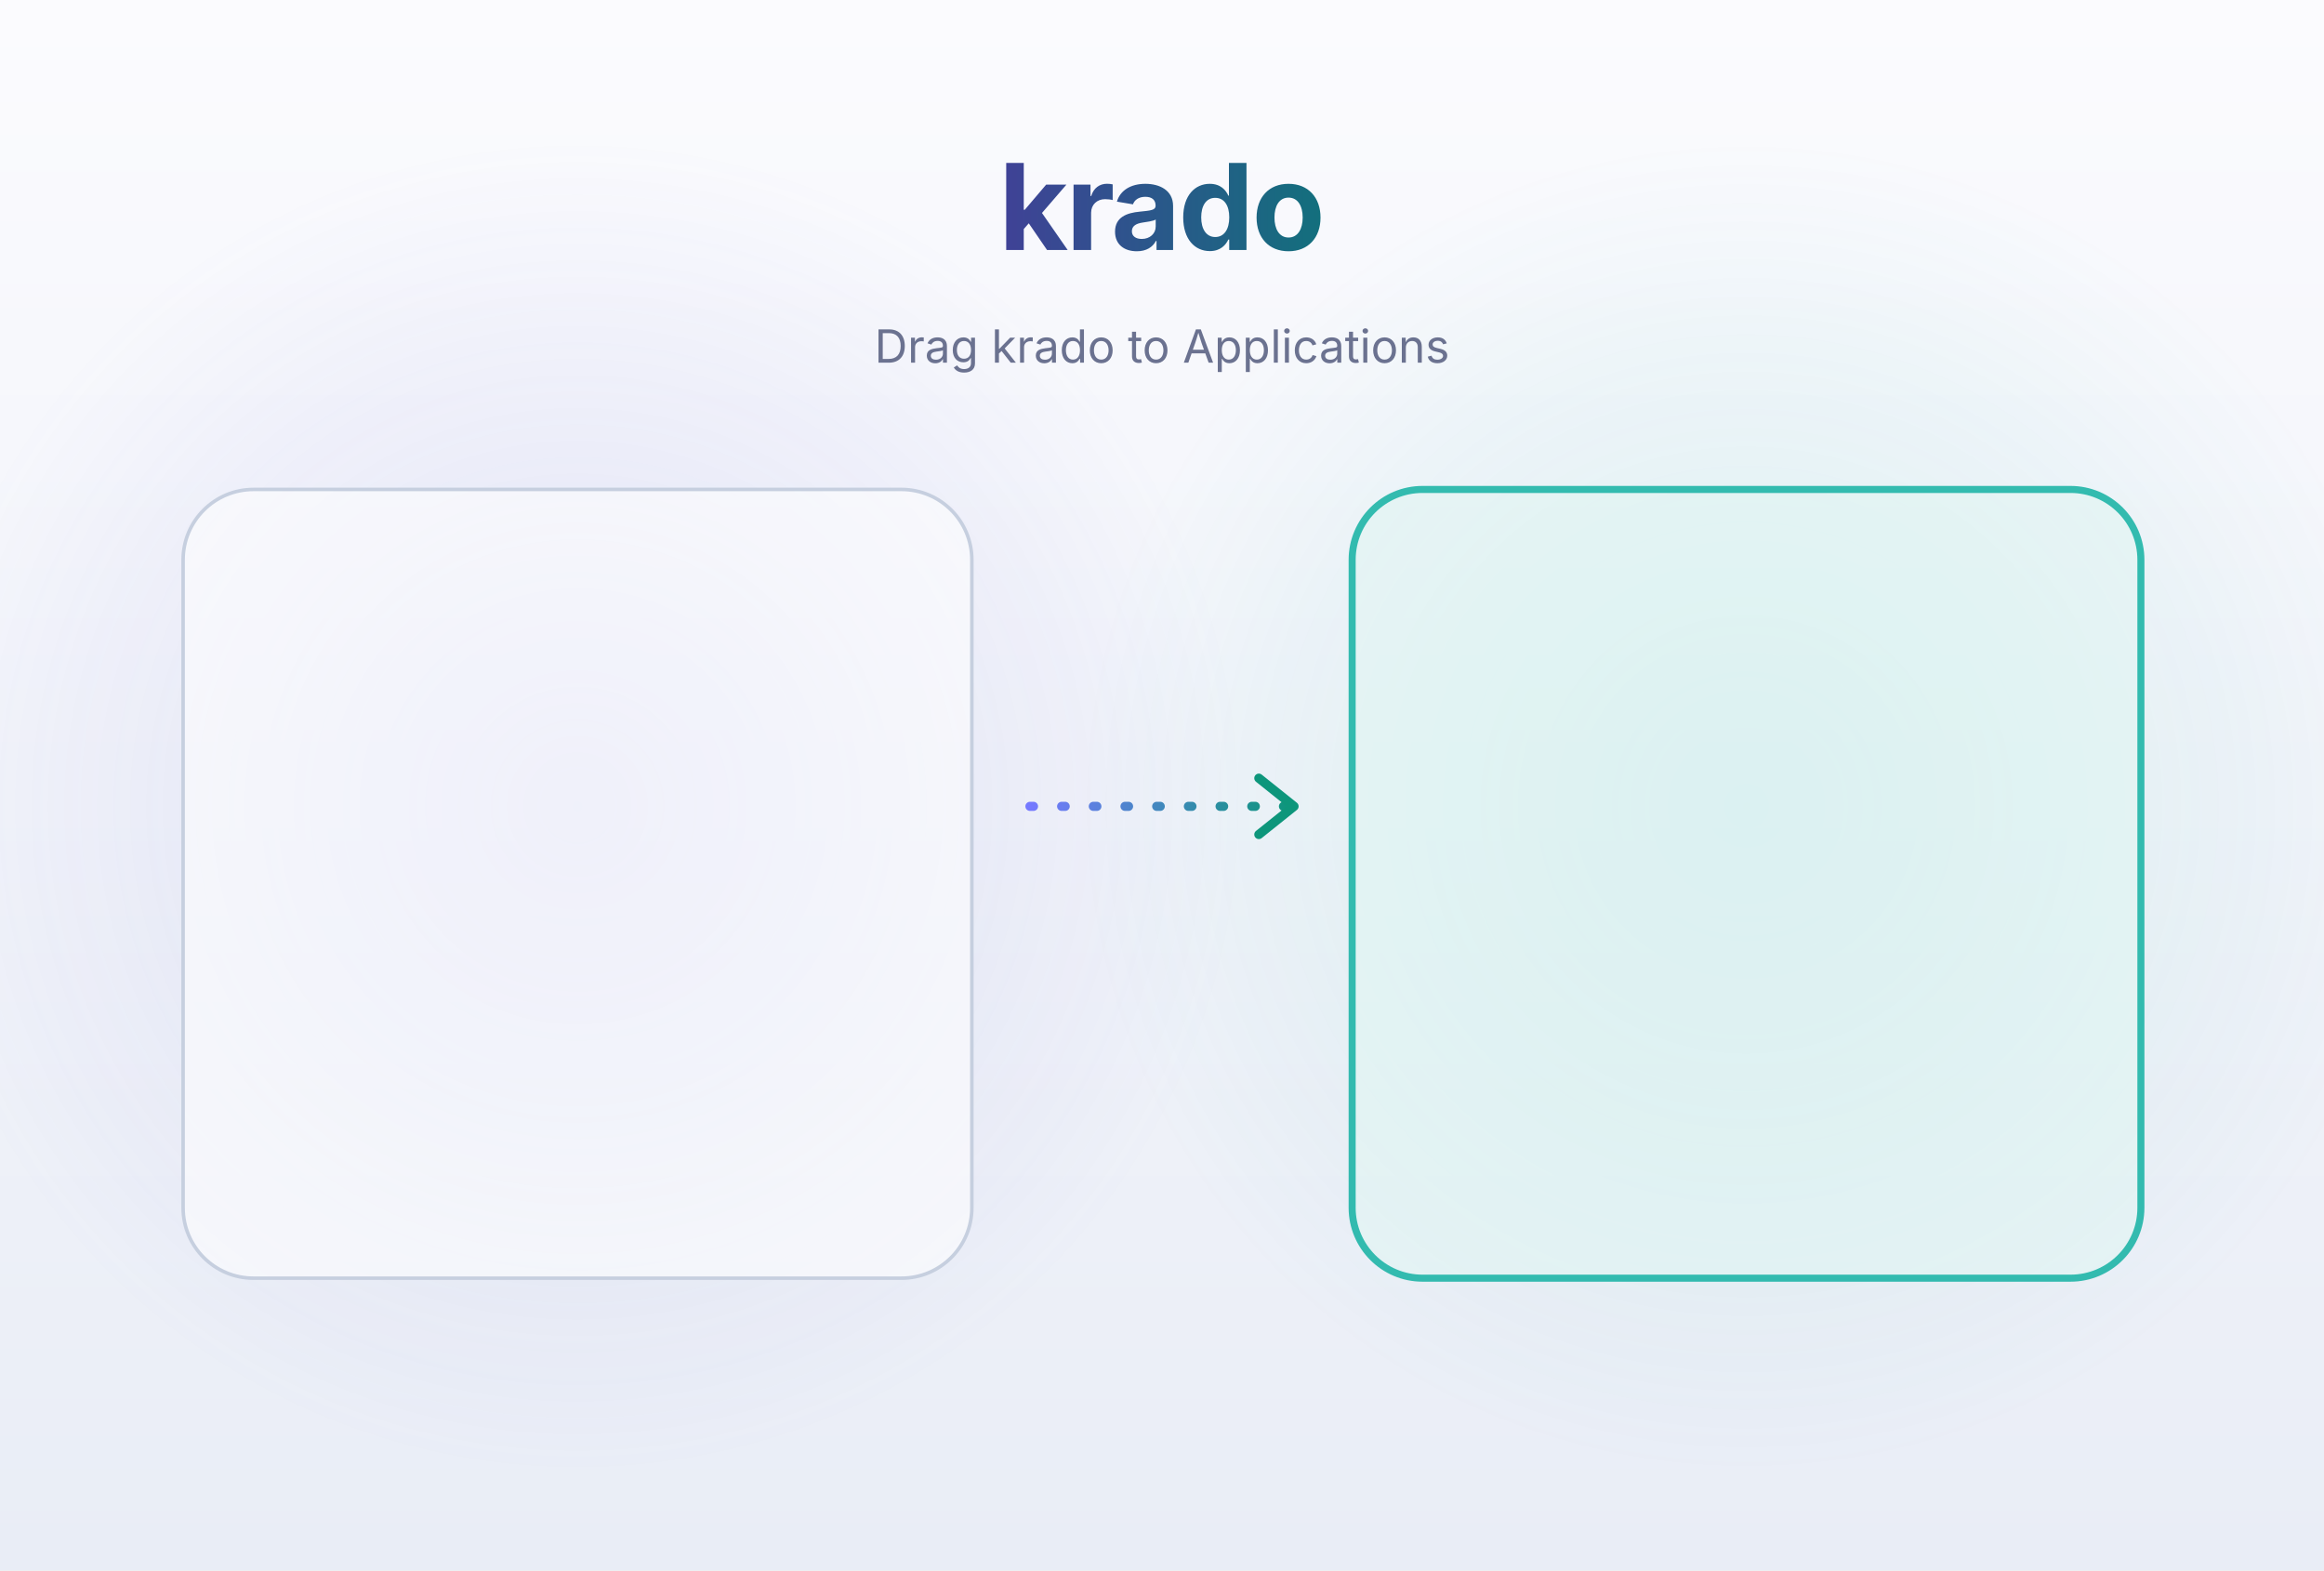
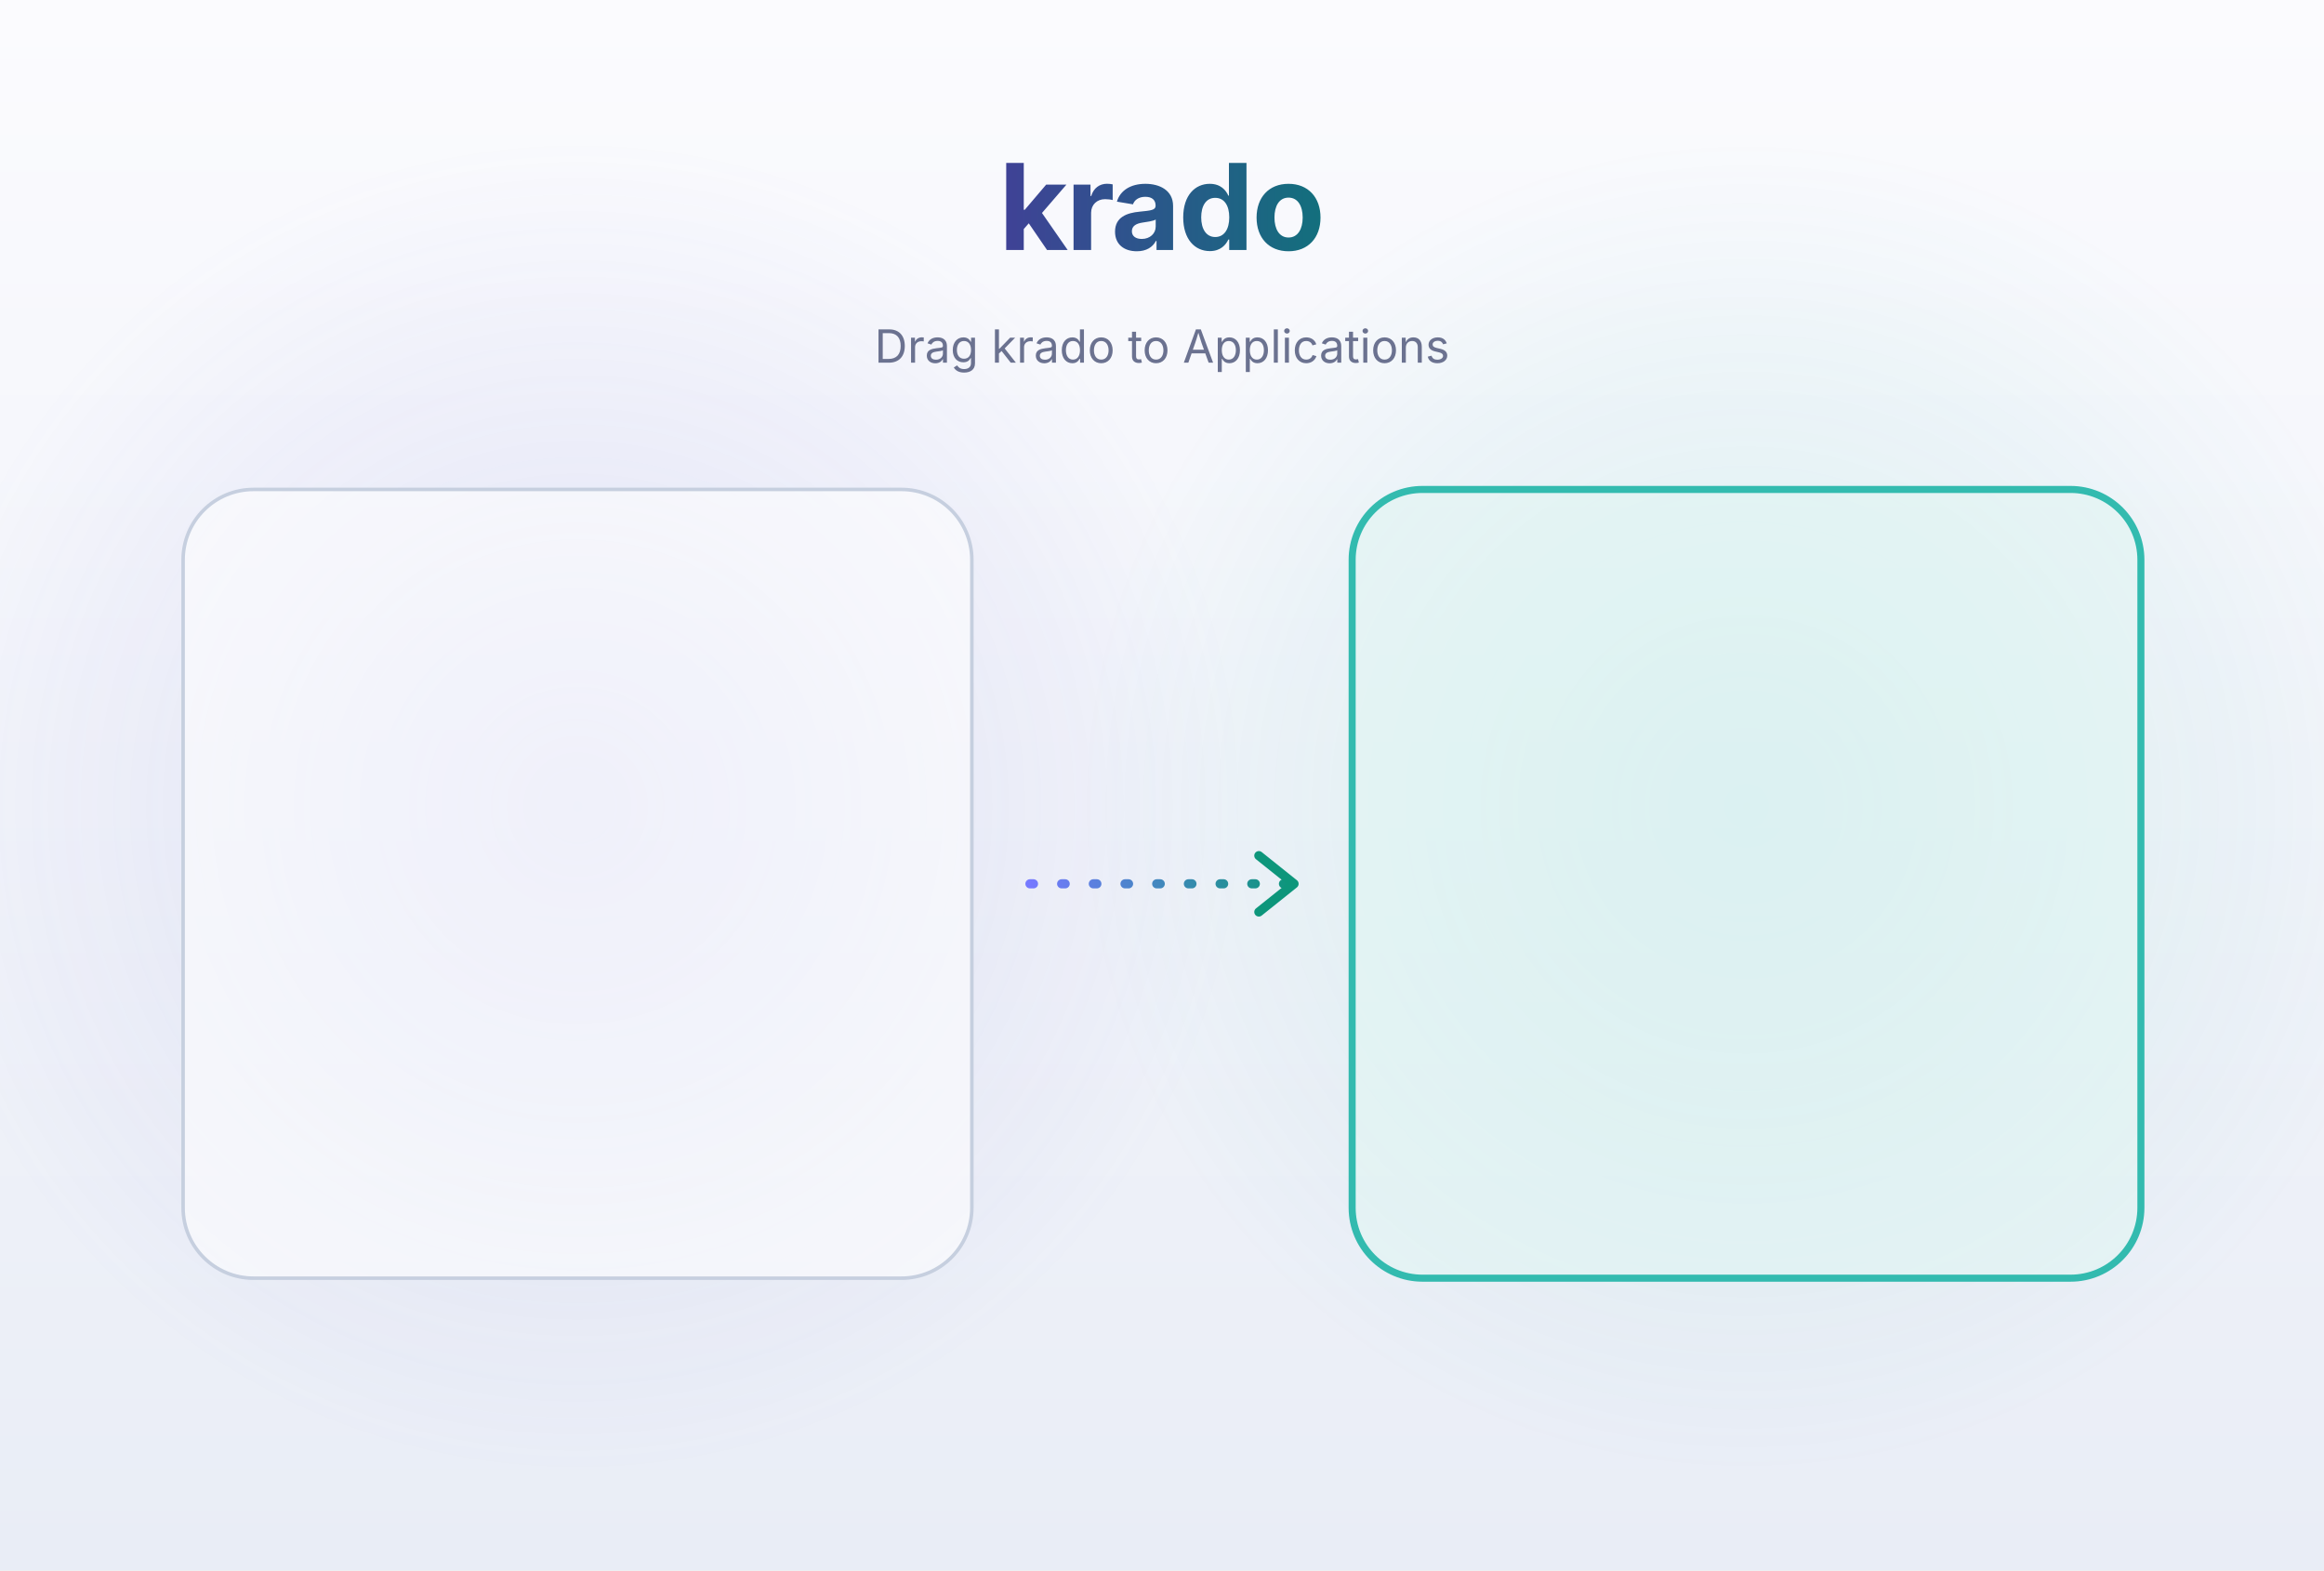
<svg xmlns="http://www.w3.org/2000/svg" width="660" height="446" viewBox="0 0 660 446">
  <defs>
    <linearGradient id="bg" x2="0" y2="1">
      <stop stop-color="#fbfbfe" />
      <stop offset="1" stop-color="#e9edf6" />
    </linearGradient>
    <linearGradient id="word">
      <stop stop-color="#3f4296" />
      <stop offset="1" stop-color="#136f7d" />
    </linearGradient>
    <linearGradient id="dash" x1="292.5" y1="0" x2="366.5" y2="0" gradientUnits="userSpaceOnUse">
      <stop stop-color="#7579ff" />
      <stop offset="1" stop-color="#0d967b" />
    </linearGradient>
    <radialGradient id="a0" cx="164" cy="229" r="190" gradientUnits="userSpaceOnUse">
      <stop stop-color="#6d6fd8" stop-opacity="0.16" />
      <stop offset="1" stop-color="#6d6fd8" stop-opacity="0" />
    </radialGradient>
    <radialGradient id="a1" cx="496" cy="229" r="190" gradientUnits="userSpaceOnUse">
      <stop stop-color="#1fb5a8" stop-opacity="0.14" />
      <stop offset="1" stop-color="#1fb5a8" stop-opacity="0" />
    </radialGradient>
  </defs>
  <rect width="660" height="446" fill="url(#bg)" />
  <rect width="660" height="446" fill="url(#a0)" />
  <rect width="660" height="446" fill="url(#a1)" />
  <rect x="52.0" y="139" width="224" height="224" rx="20" fill="#ffffff" fill-opacity="0.55" />
  <rect x="52.0" y="139" width="224" height="224" rx="20" fill="none" stroke="#c6cfdf" stroke-opacity="1" stroke-width="1" />
  <rect x="384.0" y="139" width="224" height="224" rx="20" fill="#ffffff" fill-opacity="0.55" />
  <rect x="384.0" y="139" width="224" height="224" rx="20" fill="#1fb5a8" fill-opacity="0.08" />
  <rect x="384.0" y="139" width="224" height="224" rx="20" fill="none" stroke="#1fb5a8" stroke-opacity="0.9" stroke-width="2" />
  <text x="330.0" y="71" text-anchor="middle" font-family="Inter Tight, Inter, Helvetica Neue, sans-serif" font-size="34" font-weight="700" letter-spacing="-0.6" fill="url(#word)">krado</text>
  <text x="330.0" y="103" text-anchor="middle" font-family="Inter Tight, Inter, Helvetica Neue, sans-serif" font-size="13" fill="#6b7290">Drag krado to Applications</text>
-   <path d="M 292.5 229 L 366.5 229" fill="none" stroke="url(#dash)" stroke-width="2.6" stroke-linecap="round" stroke-dasharray="1 8" />
-   <path d="M 357.5 221 L 367.5 229 L 357.5 237" fill="none" stroke="#0d967b" stroke-width="2.6" stroke-linecap="round" stroke-linejoin="round" />
+   <path d="M 292.5 251.0 L 366.5 251.0" fill="none" stroke="url(#dash)" stroke-width="2.6" stroke-linecap="round" stroke-dasharray="1 8" />
+   <path d="M 357.5 243.0 L 367.5 251.0 L 357.5 259.0" fill="none" stroke="#0d967b" stroke-width="2.6" stroke-linecap="round" stroke-linejoin="round" />
</svg>
